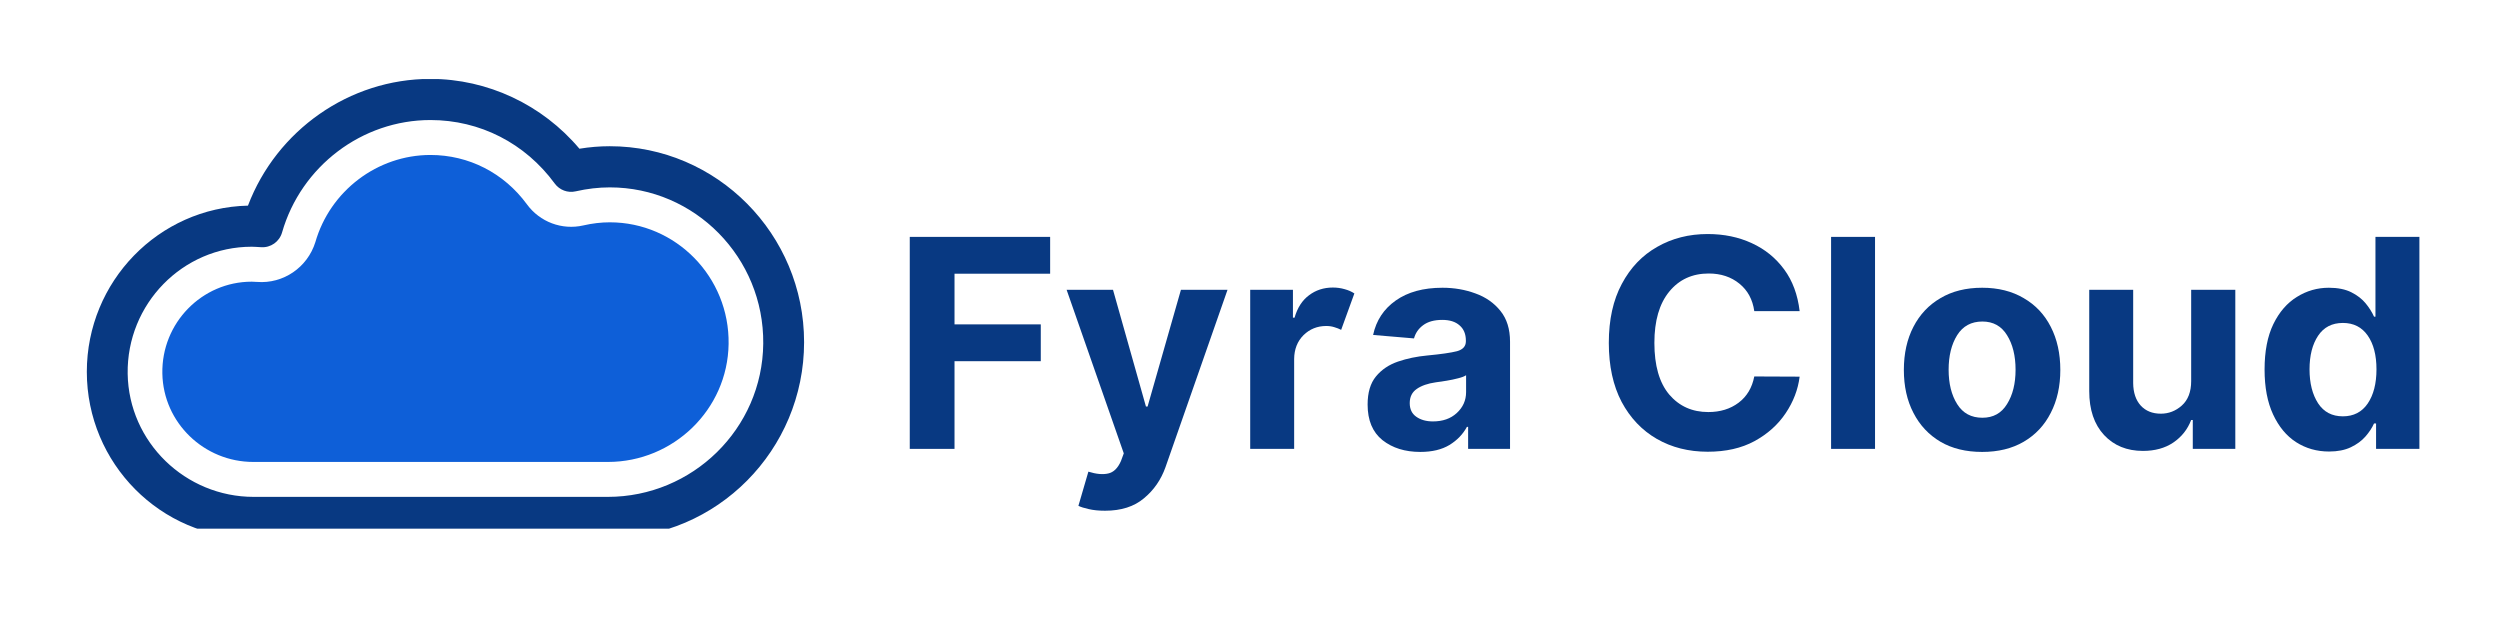
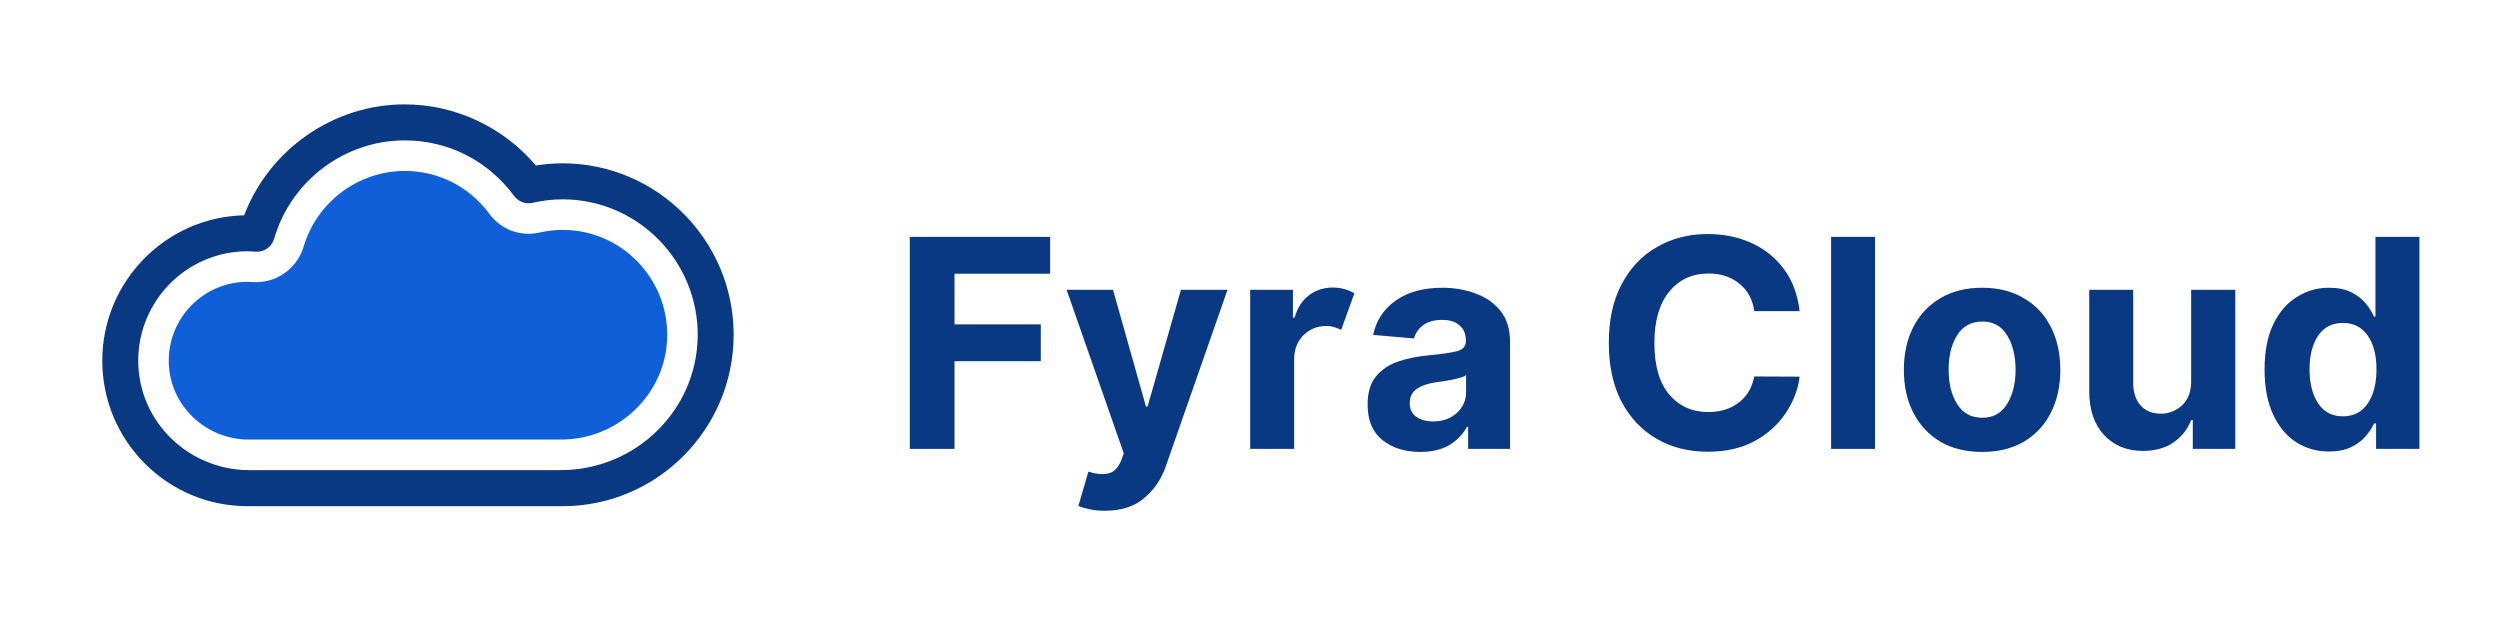
<svg xmlns="http://www.w3.org/2000/svg" width="256" zoomAndPan="magnify" viewBox="0 0 192 48" height="64" preserveAspectRatio="xMidYMid meet" version="1.0">
  <defs>
    <g />
    <clipPath id="id1">
-       <path d="M 6.66 6.07 L 61.762 6.07 L 61.762 40.602 L 6.66 40.602 Z M 6.66 6.07 " clip-rule="nonzero" />
+       <path d="M 7.855 8.027 L 56.344 8.027 L 56.344 38.875 L 7.855 38.875 Z M 7.855 8.027 " clip-rule="nonzero" />
    </clipPath>
  </defs>
-   <path fill="#0e5fd8" d="M 19.449 35.477 C 15.688 35.477 12.539 32.48 12.469 28.688 C 12.395 24.809 15.504 21.633 19.332 21.633 C 19.445 21.633 19.586 21.645 19.738 21.652 L 19.746 21.652 C 21.758 21.809 23.613 20.539 24.219 18.598 C 25.352 14.656 28.988 11.902 33.059 11.902 C 36 11.902 38.699 13.281 40.465 15.688 C 41.461 17.051 43.16 17.688 44.801 17.312 C 45.496 17.152 46.18 17.074 46.832 17.074 C 51.91 17.074 56.035 21.277 55.957 26.418 C 55.883 31.465 51.703 35.477 46.691 35.477 Z M 19.449 35.477 " fill-opacity="1" fill-rule="nonzero" />
+   <path fill="#0e5fd8" d="M 19.105 33.758 C 15.797 33.758 13.023 31.137 12.961 27.82 C 12.895 24.426 15.633 21.645 19.004 21.645 C 19.102 21.645 19.227 21.652 19.359 21.664 L 19.367 21.664 C 21.141 21.797 22.77 20.691 23.305 18.988 C 24.301 15.539 27.5 13.129 31.082 13.129 C 33.676 13.129 36.051 14.336 37.602 16.445 C 38.48 17.637 39.977 18.191 41.418 17.863 C 42.031 17.727 42.633 17.656 43.207 17.656 C 47.676 17.656 51.309 21.336 51.242 25.832 C 51.172 30.25 47.496 33.758 43.086 33.758 Z M 19.105 33.758 " fill-opacity="1" fill-rule="nonzero" />
  <g clip-path="url(#id1)">
-     <path fill="#083982" d="M 46.832 41.32 L 19.332 41.32 C 12.348 41.32 6.668 35.594 6.668 28.555 C 6.668 21.613 12.191 15.949 19.043 15.793 C 21.242 10.004 26.836 6.059 33.055 6.059 C 37.453 6.059 41.66 8.047 44.5 11.422 C 45.285 11.293 46.062 11.23 46.828 11.23 C 55.059 11.23 61.754 17.98 61.754 26.277 C 61.754 34.57 55.059 41.32 46.832 41.32 Z M 19.332 18.949 C 14.031 18.949 9.727 23.34 9.805 28.703 C 9.887 33.973 14.25 38.16 19.48 38.16 L 46.68 38.16 C 53.172 38.16 58.555 32.934 58.617 26.391 C 58.684 19.785 53.367 14.391 46.832 14.391 C 45.98 14.391 45.098 14.492 44.211 14.695 C 43.605 14.836 42.973 14.598 42.602 14.094 C 40.332 10.996 36.855 9.219 33.059 9.219 C 27.809 9.219 23.125 12.766 21.664 17.848 C 21.461 18.566 20.785 19.039 20.047 18.984 C 19.742 18.969 19.539 18.949 19.332 18.949 Z M 19.332 18.949 " fill-opacity="1" fill-rule="nonzero" />
+     <path fill="#083982" d="M 43.207 38.875 L 19.004 38.875 C 12.855 38.875 7.855 33.863 7.855 27.703 C 7.855 21.629 12.719 16.672 18.75 16.535 C 20.684 11.469 25.609 8.016 31.082 8.016 C 34.953 8.016 38.656 9.758 41.156 12.711 C 41.844 12.602 42.531 12.543 43.203 12.543 C 50.449 12.543 56.344 18.449 56.344 25.711 C 56.344 32.969 50.449 38.875 43.207 38.875 Z M 19.004 19.297 C 14.336 19.297 10.547 23.137 10.617 27.832 C 10.688 32.441 14.527 36.105 19.133 36.105 L 43.074 36.105 C 48.785 36.105 53.527 31.535 53.582 25.809 C 53.637 20.031 48.961 15.309 43.207 15.309 C 42.457 15.309 41.684 15.398 40.898 15.578 C 40.367 15.699 39.809 15.488 39.484 15.051 C 37.488 12.34 34.426 10.781 31.082 10.781 C 26.465 10.781 22.34 13.887 21.055 18.336 C 20.875 18.961 20.281 19.375 19.633 19.328 C 19.363 19.312 19.188 19.297 19.004 19.297 Z M 19.004 19.297 " fill-opacity="1" fill-rule="nonzero" />
  </g>
  <g fill="#083982" fill-opacity="1">
    <g transform="translate(68.44783, 34.47391)">
      <g>
        <path d="M 1.422 0 L 1.422 -16.281 L 12.203 -16.281 L 12.203 -13.453 L 4.859 -13.453 L 4.859 -9.562 L 11.484 -9.562 L 11.484 -6.734 L 4.859 -6.734 L 4.859 0 Z M 1.422 0 " />
      </g>
    </g>
  </g>
  <g fill="#083982" fill-opacity="1">
    <g transform="translate(81.54036, 34.47391)">
      <g>
        <path d="M 3.328 4.75 C 2.836 4.75 2.422 4.707 2.078 4.625 C 1.742 4.551 1.477 4.469 1.281 4.375 L 2.047 1.75 C 2.648 1.938 3.156 1.984 3.562 1.891 C 3.977 1.805 4.305 1.488 4.547 0.938 L 4.766 0.344 L 0.375 -12.219 L 3.938 -12.219 L 6.469 -3.25 L 6.594 -3.25 L 9.156 -12.219 L 12.734 -12.219 L 7.969 1.406 C 7.625 2.375 7.07 3.172 6.312 3.797 C 5.562 4.43 4.566 4.75 3.328 4.75 Z M 3.328 4.75 " />
      </g>
    </g>
  </g>
  <g fill="#083982" fill-opacity="1">
    <g transform="translate(94.65674, 34.47391)">
      <g>
        <path d="M 1.359 0 L 1.359 -12.219 L 4.641 -12.219 L 4.641 -10.078 L 4.766 -10.078 C 4.984 -10.836 5.352 -11.41 5.875 -11.797 C 6.395 -12.191 7.004 -12.391 7.703 -12.391 C 8.023 -12.391 8.328 -12.348 8.609 -12.266 C 8.891 -12.191 9.141 -12.082 9.359 -11.938 L 8.344 -9.141 C 8.188 -9.223 8.016 -9.289 7.828 -9.344 C 7.641 -9.406 7.43 -9.438 7.203 -9.438 C 6.516 -9.438 5.93 -9.203 5.453 -8.734 C 4.984 -8.266 4.742 -7.656 4.734 -6.906 L 4.734 0 Z M 1.359 0 " />
      </g>
    </g>
  </g>
  <g fill="#083982" fill-opacity="1">
    <g transform="translate(104.2516, 34.47391)">
      <g>
        <path d="M 4.828 0.234 C 3.66 0.234 2.691 -0.066 1.922 -0.672 C 1.16 -1.285 0.781 -2.195 0.781 -3.406 C 0.781 -4.32 0.992 -5.039 1.422 -5.562 C 1.848 -6.082 2.41 -6.461 3.109 -6.703 C 3.805 -6.941 4.555 -7.098 5.359 -7.172 C 6.422 -7.273 7.18 -7.383 7.641 -7.5 C 8.098 -7.625 8.328 -7.879 8.328 -8.266 L 8.328 -8.312 C 8.328 -8.82 8.164 -9.211 7.844 -9.484 C 7.531 -9.766 7.086 -9.906 6.516 -9.906 C 5.898 -9.906 5.41 -9.77 5.047 -9.5 C 4.691 -9.238 4.457 -8.898 4.344 -8.484 L 1.203 -8.75 C 1.441 -9.863 2.02 -10.742 2.938 -11.391 C 3.863 -12.047 5.062 -12.375 6.531 -12.375 C 7.438 -12.375 8.281 -12.227 9.062 -11.938 C 9.852 -11.656 10.492 -11.207 10.984 -10.594 C 11.473 -9.988 11.719 -9.203 11.719 -8.234 L 11.719 0 L 8.5 0 L 8.5 -1.688 L 8.406 -1.688 C 8.102 -1.125 7.656 -0.66 7.062 -0.297 C 6.477 0.055 5.734 0.234 4.828 0.234 Z M 5.797 -2.109 C 6.547 -2.109 7.156 -2.32 7.625 -2.75 C 8.102 -3.188 8.344 -3.723 8.344 -4.359 L 8.344 -5.656 C 8.219 -5.57 8.016 -5.492 7.734 -5.422 C 7.453 -5.348 7.156 -5.285 6.844 -5.234 C 6.531 -5.191 6.25 -5.148 6 -5.109 C 5.406 -5.023 4.926 -4.859 4.562 -4.609 C 4.195 -4.359 4.016 -3.992 4.016 -3.516 C 4.016 -3.055 4.18 -2.707 4.516 -2.469 C 4.859 -2.227 5.285 -2.109 5.797 -2.109 Z M 5.797 -2.109 " />
      </g>
    </g>
  </g>
  <g fill="#083982" fill-opacity="1">
    <g transform="translate(117.2408, 34.47391)">
      <g />
    </g>
  </g>
  <g fill="#083982" fill-opacity="1">
    <g transform="translate(122.4317, 34.47391)">
      <g>
        <path d="M 15.781 -10.578 L 12.297 -10.578 C 12.172 -11.473 11.789 -12.176 11.156 -12.688 C 10.52 -13.207 9.734 -13.469 8.797 -13.469 C 7.535 -13.469 6.523 -13.004 5.766 -12.078 C 5.004 -11.148 4.625 -9.836 4.625 -8.141 C 4.625 -6.398 5.004 -5.078 5.766 -4.172 C 6.535 -3.273 7.535 -2.828 8.766 -2.828 C 9.68 -2.828 10.457 -3.066 11.094 -3.547 C 11.727 -4.023 12.129 -4.695 12.297 -5.562 L 15.781 -5.547 C 15.656 -4.555 15.297 -3.617 14.703 -2.734 C 14.117 -1.859 13.32 -1.145 12.312 -0.594 C 11.312 -0.051 10.113 0.219 8.719 0.219 C 7.258 0.219 5.957 -0.109 4.812 -0.766 C 3.676 -1.422 2.773 -2.367 2.109 -3.609 C 1.453 -4.859 1.125 -6.367 1.125 -8.141 C 1.125 -9.922 1.457 -11.43 2.125 -12.672 C 2.789 -13.922 3.695 -14.867 4.844 -15.516 C 5.988 -16.172 7.281 -16.5 8.719 -16.5 C 9.969 -16.5 11.098 -16.266 12.109 -15.797 C 13.117 -15.336 13.945 -14.664 14.594 -13.781 C 15.238 -12.906 15.633 -11.836 15.781 -10.578 Z M 15.781 -10.578 " />
      </g>
    </g>
  </g>
  <g fill="#083982" fill-opacity="1">
    <g transform="translate(139.2683, 34.47391)">
      <g>
        <path d="M 4.734 -16.281 L 4.734 0 L 1.359 0 L 1.359 -16.281 Z M 4.734 -16.281 " />
      </g>
    </g>
  </g>
  <g fill="#083982" fill-opacity="1">
    <g transform="translate(145.3575, 34.47391)">
      <g>
        <path d="M 6.875 0.234 C 5.633 0.234 4.566 -0.023 3.672 -0.547 C 2.773 -1.078 2.082 -1.816 1.594 -2.766 C 1.102 -3.711 0.859 -4.812 0.859 -6.062 C 0.859 -7.32 1.102 -8.426 1.594 -9.375 C 2.082 -10.32 2.773 -11.055 3.672 -11.578 C 4.566 -12.109 5.633 -12.375 6.875 -12.375 C 8.102 -12.375 9.164 -12.109 10.062 -11.578 C 10.969 -11.055 11.66 -10.32 12.141 -9.375 C 12.629 -8.426 12.875 -7.32 12.875 -6.062 C 12.875 -4.812 12.629 -3.711 12.141 -2.766 C 11.66 -1.816 10.969 -1.078 10.062 -0.547 C 9.164 -0.023 8.102 0.234 6.875 0.234 Z M 6.891 -2.391 C 7.723 -2.391 8.352 -2.738 8.781 -3.438 C 9.219 -4.133 9.438 -5.016 9.438 -6.078 C 9.438 -7.148 9.219 -8.035 8.781 -8.734 C 8.352 -9.43 7.723 -9.781 6.891 -9.781 C 6.035 -9.781 5.391 -9.43 4.953 -8.734 C 4.516 -8.035 4.297 -7.148 4.297 -6.078 C 4.297 -5.016 4.516 -4.133 4.953 -3.438 C 5.391 -2.738 6.035 -2.391 6.891 -2.391 Z M 6.891 -2.391 " />
      </g>
    </g>
  </g>
  <g fill="#083982" fill-opacity="1">
    <g transform="translate(159.094, 34.47391)">
      <g>
        <path d="M 9.188 -5.203 L 9.188 -12.219 L 12.578 -12.219 L 12.578 0 L 9.312 0 L 9.312 -2.219 L 9.188 -2.219 C 8.914 -1.5 8.457 -0.922 7.812 -0.484 C 7.176 -0.055 6.398 0.156 5.484 0.156 C 4.254 0.156 3.258 -0.25 2.5 -1.062 C 1.738 -1.883 1.359 -3.008 1.359 -4.438 L 1.359 -12.219 L 4.734 -12.219 L 4.734 -5.047 C 4.742 -4.316 4.938 -3.742 5.312 -3.328 C 5.695 -2.91 6.211 -2.703 6.859 -2.703 C 7.461 -2.703 8 -2.91 8.469 -3.328 C 8.945 -3.754 9.188 -4.379 9.188 -5.203 Z M 9.188 -5.203 " />
      </g>
    </g>
  </g>
  <g fill="#083982" fill-opacity="1">
    <g transform="translate(173.0132, 34.47391)">
      <g>
        <path d="M 5.859 0.203 C 4.922 0.203 4.078 -0.035 3.328 -0.516 C 2.586 -0.992 2 -1.703 1.562 -2.641 C 1.125 -3.578 0.906 -4.727 0.906 -6.094 C 0.906 -7.488 1.129 -8.648 1.578 -9.578 C 2.035 -10.516 2.641 -11.211 3.391 -11.672 C 4.141 -12.141 4.957 -12.375 5.844 -12.375 C 6.531 -12.375 7.102 -12.258 7.562 -12.031 C 8.02 -11.801 8.391 -11.516 8.672 -11.172 C 8.953 -10.828 9.164 -10.488 9.312 -10.156 L 9.422 -10.156 L 9.422 -16.281 L 12.797 -16.281 L 12.797 0 L 9.469 0 L 9.469 -1.953 L 9.312 -1.953 C 9.164 -1.617 8.945 -1.285 8.656 -0.953 C 8.363 -0.617 7.988 -0.344 7.531 -0.125 C 7.07 0.094 6.516 0.203 5.859 0.203 Z M 6.922 -2.5 C 7.742 -2.5 8.379 -2.828 8.828 -3.484 C 9.273 -4.141 9.5 -5.016 9.5 -6.109 C 9.5 -7.203 9.273 -8.066 8.828 -8.703 C 8.379 -9.348 7.742 -9.672 6.922 -9.672 C 6.086 -9.672 5.453 -9.344 5.016 -8.688 C 4.578 -8.031 4.359 -7.172 4.359 -6.109 C 4.359 -5.047 4.578 -4.176 5.016 -3.5 C 5.453 -2.832 6.086 -2.5 6.922 -2.5 Z M 6.922 -2.5 " />
      </g>
    </g>
  </g>
</svg>
